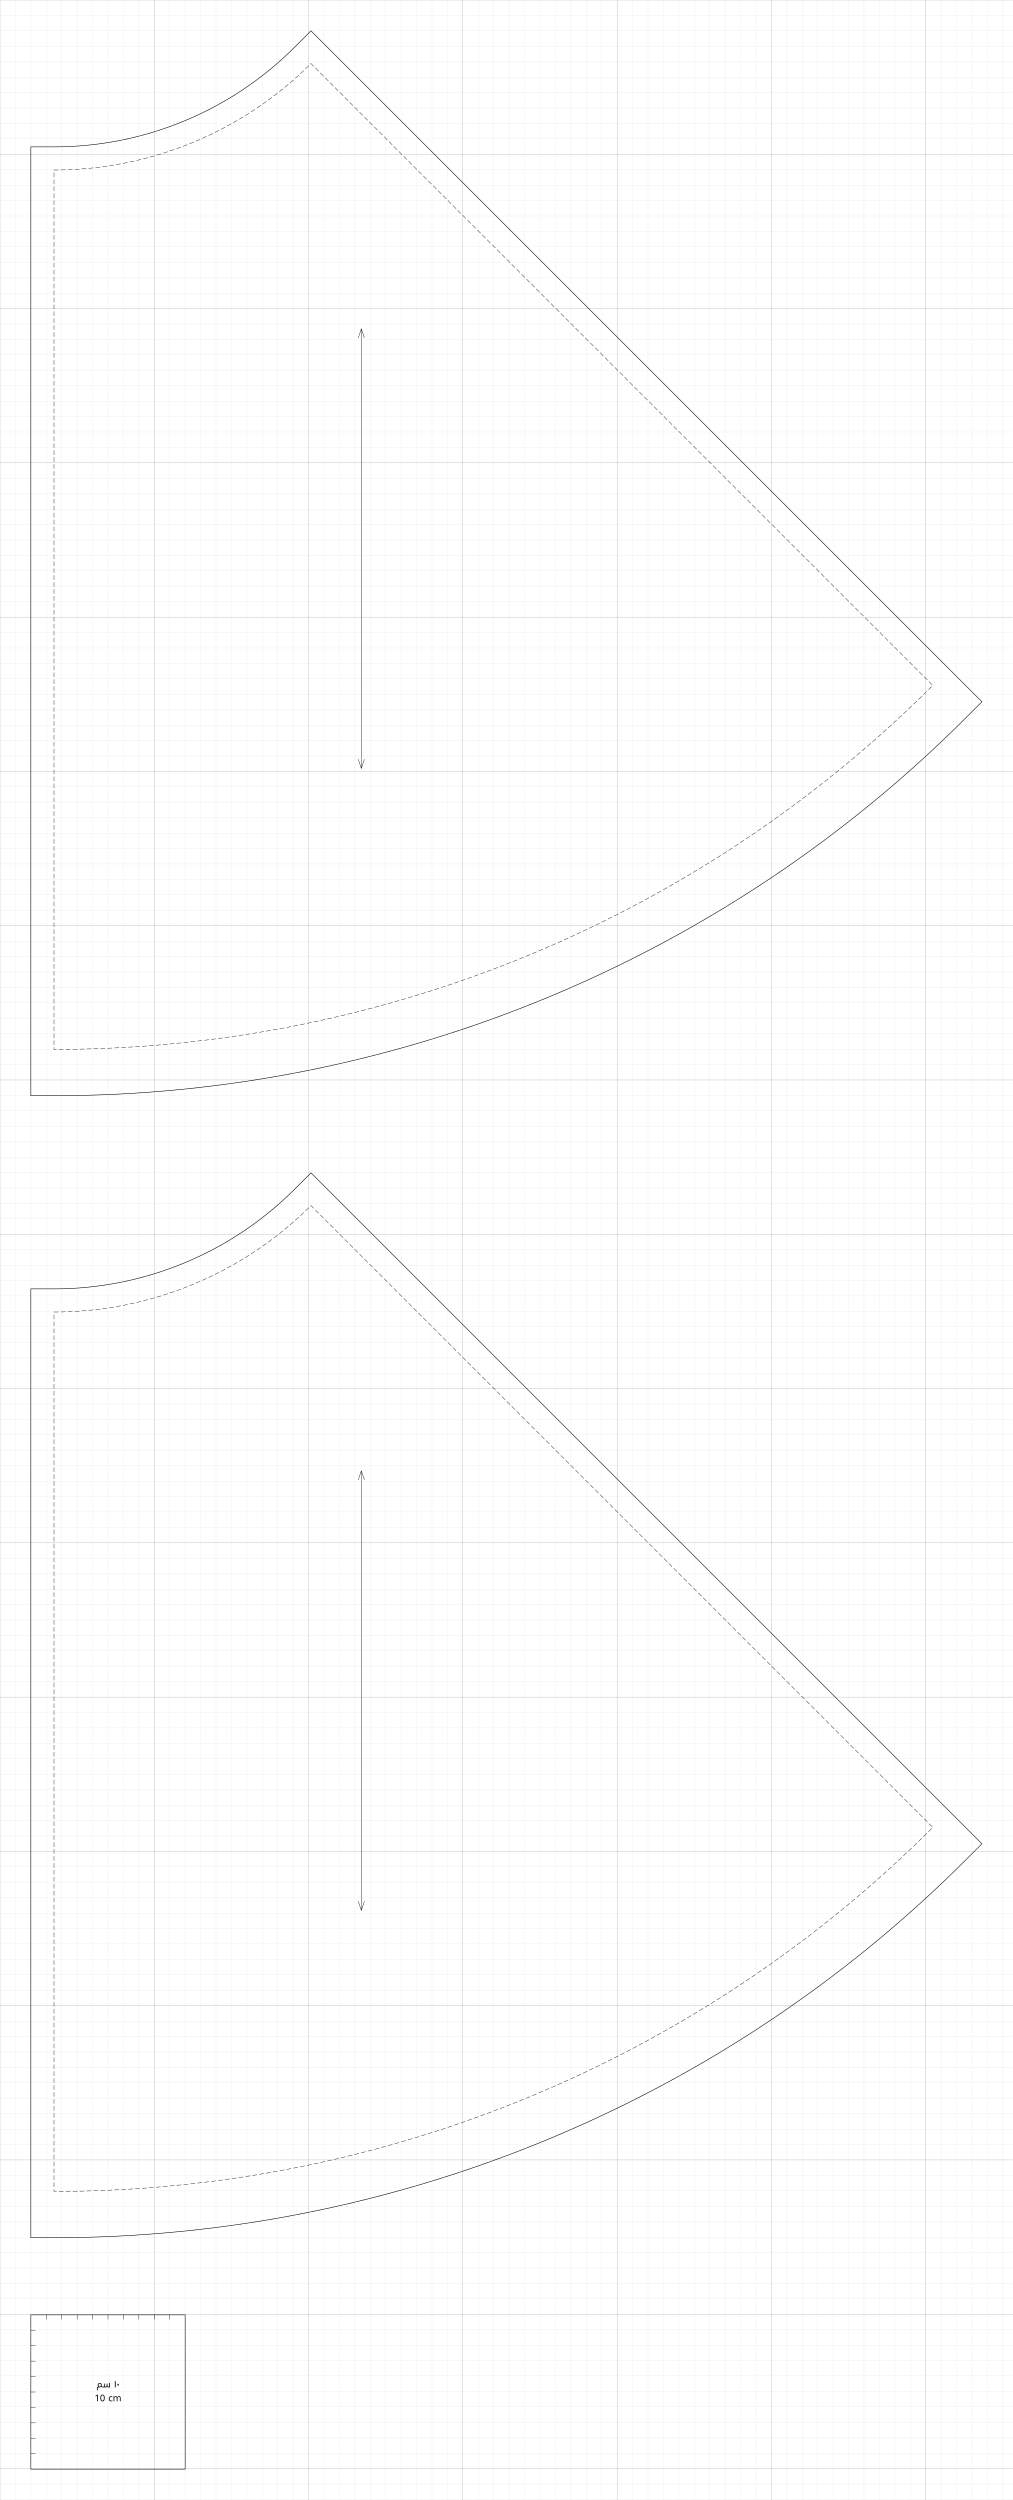
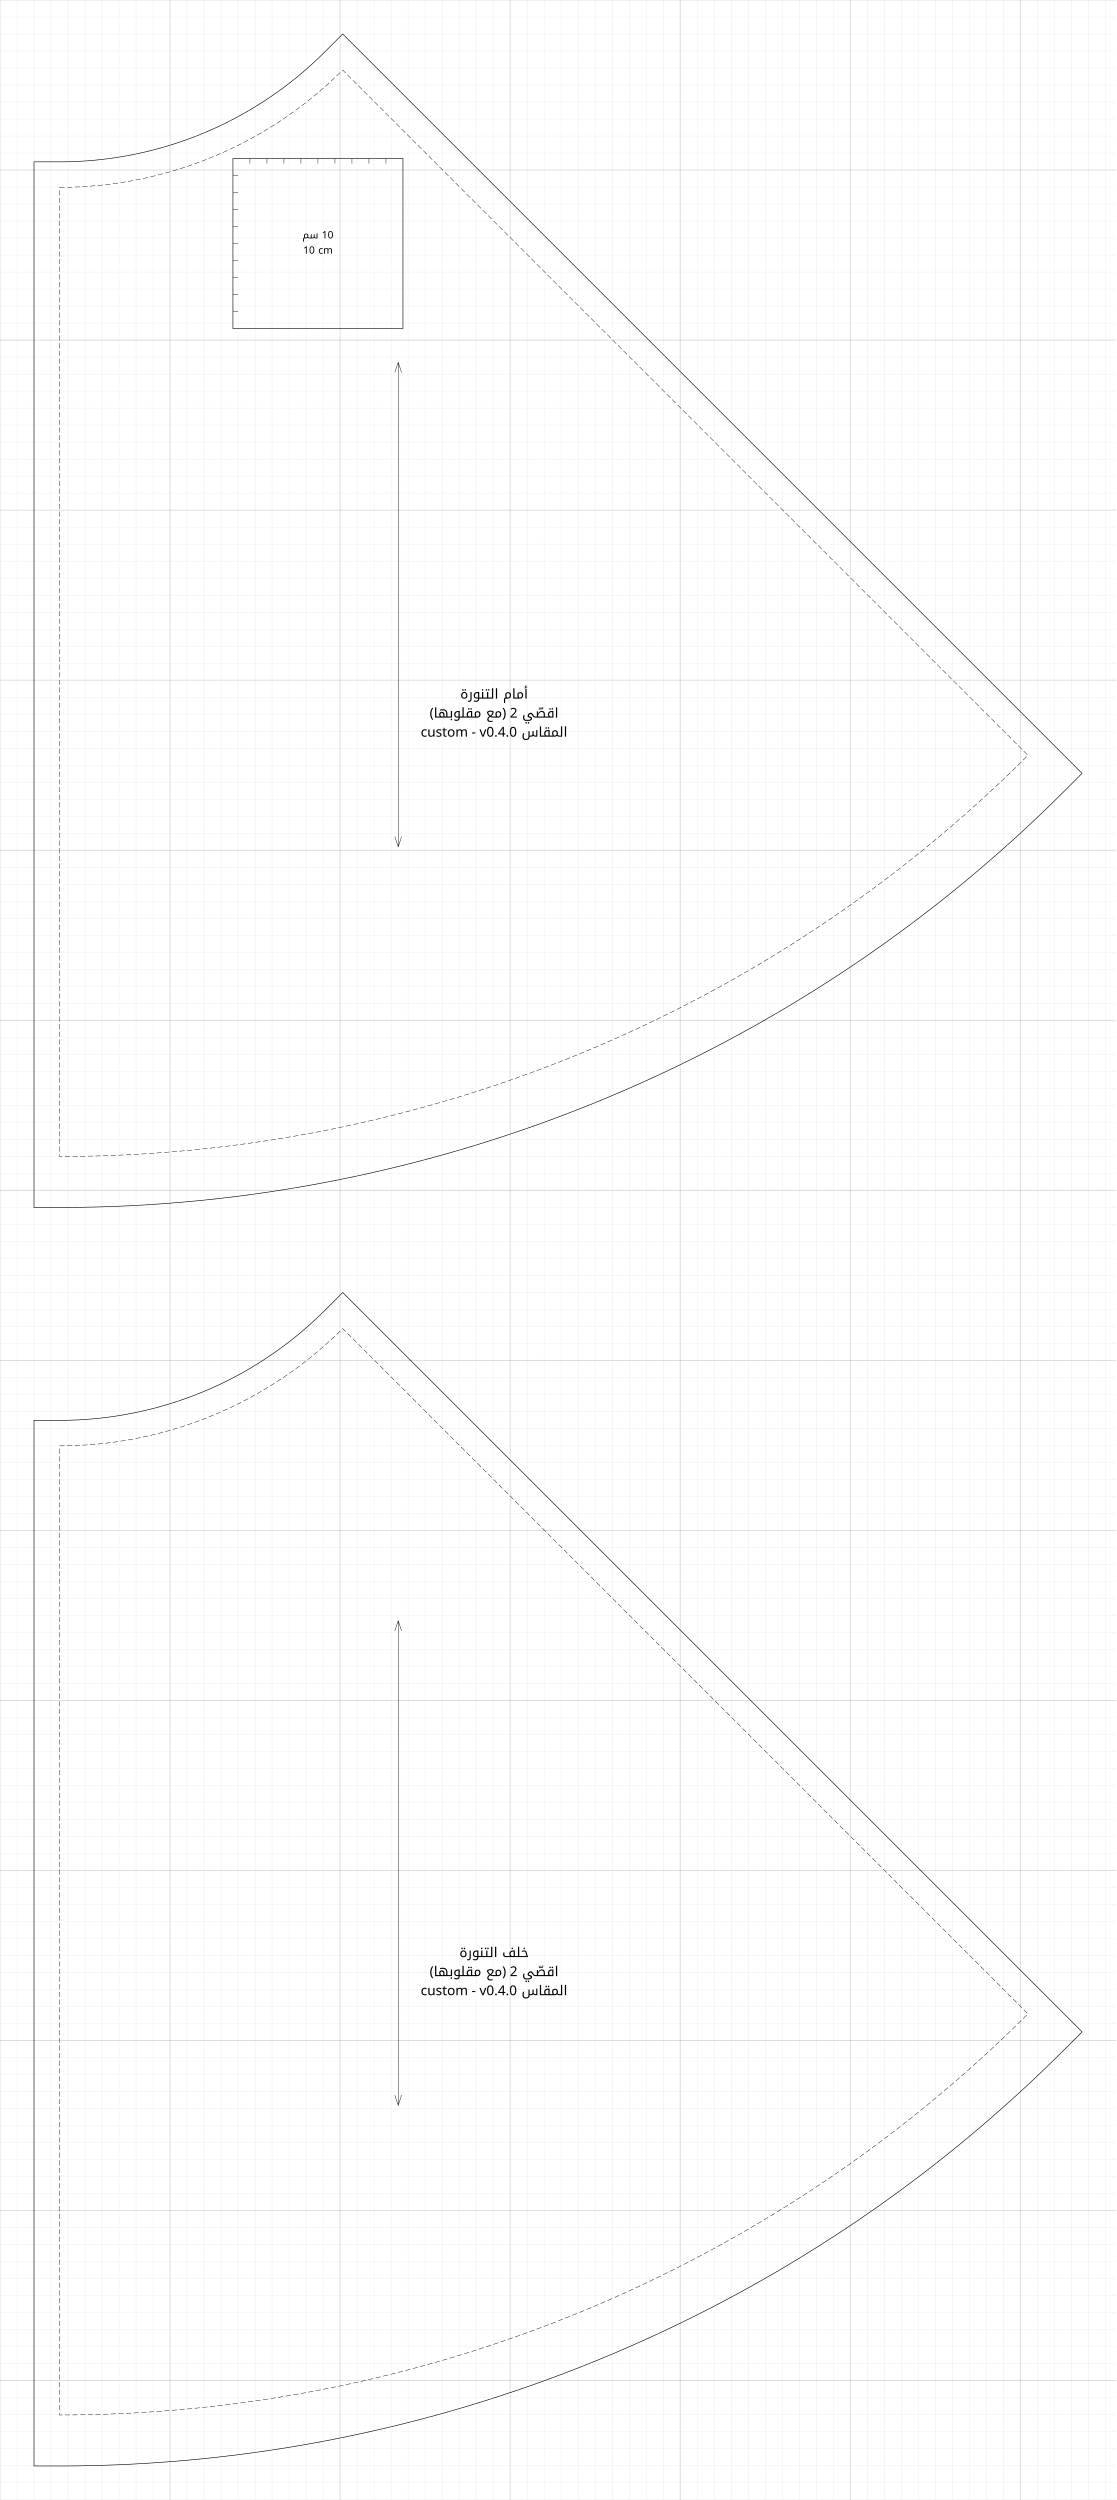
- <svg xmlns="http://www.w3.org/2000/svg" width="656.43mm" height="1620.41mm" viewBox="0 0 656.43 1620.41">
+ <svg xmlns="http://www.w3.org/2000/svg" width="656.43mm" height="1470.41mm" viewBox="0 0 656.43 1470.41">
  <g id="layer-grid">
-     <path id="grid-minor" d="M 10.00 0 V 1620.41 M 20.00 0 V 1620.41 M 30.00 0 V 1620.41 M 40.00 0 V 1620.41 M 50.00 0 V 1620.41 M 60.00 0 V 1620.41 M 70.00 0 V 1620.41 M 80.00 0 V 1620.41 M 90.00 0 V 1620.41 M 110.00 0 V 1620.41 M 120.00 0 V 1620.41 M 130.00 0 V 1620.41 M 140.00 0 V 1620.41 M 150.00 0 V 1620.41 M 160.00 0 V 1620.41 M 170.00 0 V 1620.41 M 180.00 0 V 1620.41 M 190.00 0 V 1620.41 M 210.00 0 V 1620.41 M 220.00 0 V 1620.41 M 230.00 0 V 1620.41 M 240.00 0 V 1620.41 M 250.00 0 V 1620.41 M 260.00 0 V 1620.41 M 270.00 0 V 1620.41 M 280.00 0 V 1620.41 M 290.00 0 V 1620.41 M 310.00 0 V 1620.41 M 320.00 0 V 1620.41 M 330.00 0 V 1620.41 M 340.00 0 V 1620.41 M 350.00 0 V 1620.41 M 360.00 0 V 1620.41 M 370.00 0 V 1620.41 M 380.00 0 V 1620.41 M 390.00 0 V 1620.41 M 410.00 0 V 1620.41 M 420.00 0 V 1620.41 M 430.00 0 V 1620.41 M 440.00 0 V 1620.41 M 450.00 0 V 1620.41 M 460.00 0 V 1620.41 M 470.00 0 V 1620.41 M 480.00 0 V 1620.41 M 490.00 0 V 1620.41 M 510.00 0 V 1620.41 M 520.00 0 V 1620.41 M 530.00 0 V 1620.41 M 540.00 0 V 1620.41 M 550.00 0 V 1620.41 M 560.00 0 V 1620.41 M 570.00 0 V 1620.41 M 580.00 0 V 1620.41 M 590.00 0 V 1620.41 M 610.00 0 V 1620.41 M 620.00 0 V 1620.41 M 630.00 0 V 1620.41 M 640.00 0 V 1620.41 M 650.00 0 V 1620.41 M 0 10.00 H 656.43 M 0 20.00 H 656.43 M 0 30.00 H 656.43 M 0 40.00 H 656.43 M 0 50.00 H 656.43 M 0 60.00 H 656.43 M 0 70.00 H 656.43 M 0 80.00 H 656.43 M 0 90.00 H 656.43 M 0 110.00 H 656.43 M 0 120.00 H 656.43 M 0 130.00 H 656.43 M 0 140.00 H 656.43 M 0 150.00 H 656.43 M 0 160.00 H 656.43 M 0 170.00 H 656.43 M 0 180.00 H 656.43 M 0 190.00 H 656.43 M 0 210.00 H 656.43 M 0 220.00 H 656.43 M 0 230.00 H 656.43 M 0 240.00 H 656.43 M 0 250.00 H 656.43 M 0 260.00 H 656.43 M 0 270.00 H 656.43 M 0 280.00 H 656.43 M 0 290.00 H 656.43 M 0 310.00 H 656.43 M 0 320.00 H 656.43 M 0 330.00 H 656.43 M 0 340.00 H 656.43 M 0 350.00 H 656.43 M 0 360.00 H 656.43 M 0 370.00 H 656.43 M 0 380.00 H 656.43 M 0 390.00 H 656.43 M 0 410.00 H 656.43 M 0 420.00 H 656.43 M 0 430.00 H 656.43 M 0 440.00 H 656.43 M 0 450.00 H 656.43 M 0 460.00 H 656.43 M 0 470.00 H 656.43 M 0 480.00 H 656.43 M 0 490.00 H 656.43 M 0 510.00 H 656.43 M 0 520.00 H 656.43 M 0 530.00 H 656.43 M 0 540.00 H 656.43 M 0 550.00 H 656.43 M 0 560.00 H 656.43 M 0 570.00 H 656.43 M 0 580.00 H 656.43 M 0 590.00 H 656.43 M 0 610.00 H 656.43 M 0 620.00 H 656.43 M 0 630.00 H 656.43 M 0 640.00 H 656.43 M 0 650.00 H 656.43 M 0 660.00 H 656.43 M 0 670.00 H 656.43 M 0 680.00 H 656.43 M 0 690.00 H 656.43 M 0 710.00 H 656.43 M 0 720.00 H 656.43 M 0 730.00 H 656.43 M 0 740.00 H 656.43 M 0 750.00 H 656.43 M 0 760.00 H 656.43 M 0 770.00 H 656.43 M 0 780.00 H 656.43 M 0 790.00 H 656.43 M 0 810.00 H 656.43 M 0 820.00 H 656.43 M 0 830.00 H 656.43 M 0 840.00 H 656.43 M 0 850.00 H 656.43 M 0 860.00 H 656.43 M 0 870.00 H 656.43 M 0 880.00 H 656.43 M 0 890.00 H 656.43 M 0 910.00 H 656.43 M 0 920.00 H 656.43 M 0 930.00 H 656.43 M 0 940.00 H 656.43 M 0 950.00 H 656.43 M 0 960.00 H 656.43 M 0 970.00 H 656.43 M 0 980.00 H 656.43 M 0 990.00 H 656.43 M 0 1010.00 H 656.43 M 0 1020.00 H 656.43 M 0 1030.00 H 656.43 M 0 1040.00 H 656.43 M 0 1050.00 H 656.43 M 0 1060.00 H 656.43 M 0 1070.00 H 656.43 M 0 1080.00 H 656.43 M 0 1090.00 H 656.43 M 0 1110.00 H 656.43 M 0 1120.00 H 656.43 M 0 1130.00 H 656.43 M 0 1140.00 H 656.43 M 0 1150.00 H 656.43 M 0 1160.00 H 656.43 M 0 1170.00 H 656.43 M 0 1180.00 H 656.43 M 0 1190.00 H 656.43 M 0 1210.00 H 656.43 M 0 1220.00 H 656.43 M 0 1230.00 H 656.43 M 0 1240.00 H 656.43 M 0 1250.00 H 656.43 M 0 1260.00 H 656.43 M 0 1270.00 H 656.43 M 0 1280.00 H 656.43 M 0 1290.00 H 656.43 M 0 1310.00 H 656.43 M 0 1320.00 H 656.43 M 0 1330.00 H 656.43 M 0 1340.00 H 656.43 M 0 1350.00 H 656.43 M 0 1360.00 H 656.43 M 0 1370.00 H 656.43 M 0 1380.00 H 656.43 M 0 1390.00 H 656.43 M 0 1410.00 H 656.43 M 0 1420.00 H 656.43 M 0 1430.00 H 656.43 M 0 1440.00 H 656.43 M 0 1450.00 H 656.43 M 0 1460.00 H 656.43 M 0 1470.00 H 656.43 M 0 1480.00 H 656.43 M 0 1490.00 H 656.43 M 0 1510.00 H 656.43 M 0 1520.00 H 656.43 M 0 1530.00 H 656.43 M 0 1540.00 H 656.43 M 0 1550.00 H 656.43 M 0 1560.00 H 656.43 M 0 1570.00 H 656.43 M 0 1580.00 H 656.43 M 0 1590.00 H 656.43 M 0 1610.00 H 656.43 M 0 1620.00 H 656.43" fill="none" stroke="#d0d0d0" stroke-width="0.1" />
-     <path id="grid-major" d="M 0.00 0 V 1620.41 M 100.00 0 V 1620.41 M 200.00 0 V 1620.41 M 300.00 0 V 1620.41 M 400.00 0 V 1620.41 M 500.00 0 V 1620.41 M 600.00 0 V 1620.41 M 0 0.00 H 656.43 M 0 100.00 H 656.43 M 0 200.00 H 656.43 M 0 300.00 H 656.43 M 0 400.00 H 656.43 M 0 500.00 H 656.43 M 0 600.00 H 656.43 M 0 700.00 H 656.43 M 0 800.00 H 656.43 M 0 900.00 H 656.43 M 0 1000.00 H 656.43 M 0 1100.00 H 656.43 M 0 1200.00 H 656.43 M 0 1300.00 H 656.43 M 0 1400.00 H 656.43 M 0 1500.00 H 656.43 M 0 1600.00 H 656.43" fill="none" stroke="#a0a0a0" stroke-width="0.2" />
+     <path id="grid-minor" d="M 10.00 0 V 1470.41 M 20.00 0 V 1470.41 M 30.00 0 V 1470.41 M 40.00 0 V 1470.41 M 50.00 0 V 1470.41 M 60.00 0 V 1470.41 M 70.00 0 V 1470.41 M 80.00 0 V 1470.41 M 90.00 0 V 1470.41 M 110.00 0 V 1470.41 M 120.00 0 V 1470.41 M 130.00 0 V 1470.41 M 140.00 0 V 1470.41 M 150.00 0 V 1470.41 M 160.00 0 V 1470.41 M 170.00 0 V 1470.41 M 180.00 0 V 1470.41 M 190.00 0 V 1470.41 M 210.00 0 V 1470.41 M 220.00 0 V 1470.41 M 230.00 0 V 1470.41 M 240.00 0 V 1470.41 M 250.00 0 V 1470.41 M 260.00 0 V 1470.41 M 270.00 0 V 1470.41 M 280.00 0 V 1470.41 M 290.00 0 V 1470.41 M 310.00 0 V 1470.41 M 320.00 0 V 1470.41 M 330.00 0 V 1470.41 M 340.00 0 V 1470.41 M 350.00 0 V 1470.41 M 360.00 0 V 1470.41 M 370.00 0 V 1470.41 M 380.00 0 V 1470.41 M 390.00 0 V 1470.41 M 410.00 0 V 1470.41 M 420.00 0 V 1470.41 M 430.00 0 V 1470.41 M 440.00 0 V 1470.41 M 450.00 0 V 1470.41 M 460.00 0 V 1470.41 M 470.00 0 V 1470.41 M 480.00 0 V 1470.41 M 490.00 0 V 1470.41 M 510.00 0 V 1470.41 M 520.00 0 V 1470.41 M 530.00 0 V 1470.41 M 540.00 0 V 1470.41 M 550.00 0 V 1470.41 M 560.00 0 V 1470.41 M 570.00 0 V 1470.41 M 580.00 0 V 1470.41 M 590.00 0 V 1470.41 M 610.00 0 V 1470.41 M 620.00 0 V 1470.41 M 630.00 0 V 1470.41 M 640.00 0 V 1470.41 M 650.00 0 V 1470.41 M 0 10.00 H 656.43 M 0 20.00 H 656.43 M 0 30.00 H 656.43 M 0 40.00 H 656.43 M 0 50.00 H 656.43 M 0 60.00 H 656.43 M 0 70.00 H 656.43 M 0 80.00 H 656.43 M 0 90.00 H 656.43 M 0 110.00 H 656.43 M 0 120.00 H 656.43 M 0 130.00 H 656.43 M 0 140.00 H 656.43 M 0 150.00 H 656.43 M 0 160.00 H 656.43 M 0 170.00 H 656.43 M 0 180.00 H 656.43 M 0 190.00 H 656.43 M 0 210.00 H 656.43 M 0 220.00 H 656.43 M 0 230.00 H 656.43 M 0 240.00 H 656.43 M 0 250.00 H 656.43 M 0 260.00 H 656.43 M 0 270.00 H 656.43 M 0 280.00 H 656.43 M 0 290.00 H 656.43 M 0 310.00 H 656.43 M 0 320.00 H 656.43 M 0 330.00 H 656.43 M 0 340.00 H 656.43 M 0 350.00 H 656.43 M 0 360.00 H 656.43 M 0 370.00 H 656.43 M 0 380.00 H 656.43 M 0 390.00 H 656.43 M 0 410.00 H 656.43 M 0 420.00 H 656.43 M 0 430.00 H 656.43 M 0 440.00 H 656.43 M 0 450.00 H 656.43 M 0 460.00 H 656.43 M 0 470.00 H 656.43 M 0 480.00 H 656.43 M 0 490.00 H 656.43 M 0 510.00 H 656.43 M 0 520.00 H 656.43 M 0 530.00 H 656.43 M 0 540.00 H 656.43 M 0 550.00 H 656.43 M 0 560.00 H 656.43 M 0 570.00 H 656.43 M 0 580.00 H 656.43 M 0 590.00 H 656.43 M 0 610.00 H 656.43 M 0 620.00 H 656.43 M 0 630.00 H 656.43 M 0 640.00 H 656.43 M 0 650.00 H 656.43 M 0 660.00 H 656.43 M 0 670.00 H 656.43 M 0 680.00 H 656.43 M 0 690.00 H 656.43 M 0 710.00 H 656.43 M 0 720.00 H 656.43 M 0 730.00 H 656.43 M 0 740.00 H 656.43 M 0 750.00 H 656.43 M 0 760.00 H 656.43 M 0 770.00 H 656.43 M 0 780.00 H 656.43 M 0 790.00 H 656.43 M 0 810.00 H 656.43 M 0 820.00 H 656.43 M 0 830.00 H 656.43 M 0 840.00 H 656.43 M 0 850.00 H 656.43 M 0 860.00 H 656.43 M 0 870.00 H 656.43 M 0 880.00 H 656.43 M 0 890.00 H 656.43 M 0 910.00 H 656.43 M 0 920.00 H 656.43 M 0 930.00 H 656.43 M 0 940.00 H 656.43 M 0 950.00 H 656.43 M 0 960.00 H 656.43 M 0 970.00 H 656.43 M 0 980.00 H 656.43 M 0 990.00 H 656.43 M 0 1010.00 H 656.43 M 0 1020.00 H 656.43 M 0 1030.00 H 656.43 M 0 1040.00 H 656.43 M 0 1050.00 H 656.43 M 0 1060.00 H 656.43 M 0 1070.00 H 656.43 M 0 1080.00 H 656.43 M 0 1090.00 H 656.43 M 0 1110.00 H 656.43 M 0 1120.00 H 656.43 M 0 1130.00 H 656.43 M 0 1140.00 H 656.43 M 0 1150.00 H 656.43 M 0 1160.00 H 656.43 M 0 1170.00 H 656.43 M 0 1180.00 H 656.43 M 0 1190.00 H 656.43 M 0 1210.00 H 656.43 M 0 1220.00 H 656.43 M 0 1230.00 H 656.43 M 0 1240.00 H 656.43 M 0 1250.00 H 656.43 M 0 1260.00 H 656.43 M 0 1270.00 H 656.43 M 0 1280.00 H 656.43 M 0 1290.00 H 656.43 M 0 1310.00 H 656.43 M 0 1320.00 H 656.43 M 0 1330.00 H 656.43 M 0 1340.00 H 656.43 M 0 1350.00 H 656.43 M 0 1360.00 H 656.43 M 0 1370.00 H 656.43 M 0 1380.00 H 656.43 M 0 1390.00 H 656.43 M 0 1410.00 H 656.43 M 0 1420.00 H 656.43 M 0 1430.00 H 656.43 M 0 1440.00 H 656.43 M 0 1450.00 H 656.43 M 0 1460.00 H 656.43 M 0 1470.00 H 656.43" fill="none" stroke="#d0d0d0" stroke-width="0.1" />
+     <path id="grid-major" d="M 0.00 0 V 1470.41 M 100.00 0 V 1470.41 M 200.00 0 V 1470.41 M 300.00 0 V 1470.41 M 400.00 0 V 1470.41 M 500.00 0 V 1470.41 M 600.00 0 V 1470.41 M 0 0.00 H 656.43 M 0 100.00 H 656.43 M 0 200.00 H 656.43 M 0 300.00 H 656.43 M 0 400.00 H 656.43 M 0 500.00 H 656.43 M 0 600.00 H 656.43 M 0 700.00 H 656.43 M 0 800.00 H 656.43 M 0 900.00 H 656.43 M 0 1000.00 H 656.43 M 0 1100.00 H 656.43 M 0 1200.00 H 656.43 M 0 1300.00 H 656.43 M 0 1400.00 H 656.43" fill="none" stroke="#a0a0a0" stroke-width="0.2" />
  </g>
  <g id="layer-cut">
    <path id="piece-skirt-front-cut" d="M 35.00 95.20 C 42.43 95.20 49.46 94.85 56.80 94.12 C 64.13 93.40 71.04 92.36 78.23 90.93 C 85.41 89.49 92.16 87.80 99.14 85.67 C 106.13 83.55 112.66 81.21 119.40 78.42 C 126.14 75.62 132.41 72.66 138.85 69.22 C 145.30 65.78 151.27 62.21 157.36 58.15 C 163.46 54.08 169.07 49.93 174.77 45.26 C 180.48 40.58 185.69 35.86 190.95 30.61 L 201.56 20.00 L 212.17 30.61 L 615.22 433.66 L 636.43 454.87 L 625.82 465.48 C 616.12 475.18 605.93 484.88 595.80 494.05 C 585.67 503.22 575.06 512.36 564.54 520.98 C 554.01 529.61 543.00 538.18 532.10 546.25 C 521.20 554.32 509.82 562.32 498.56 569.82 C 487.31 577.33 475.57 584.74 463.99 591.67 C 452.41 598.60 440.34 605.42 428.45 611.77 C 416.56 618.12 404.19 624.34 392.02 630.09 C 379.84 635.84 367.19 641.45 354.75 646.60 C 342.31 651.75 329.41 656.74 316.73 661.28 C 304.05 665.82 290.90 670.17 278.01 674.09 C 265.11 678.01 251.76 681.71 238.67 685.00 C 225.57 688.30 212.03 691.35 198.77 694.00 C 185.51 696.65 171.80 699.04 158.39 701.05 C 144.97 703.05 131.12 704.77 117.58 706.12 C 104.04 707.46 90.08 708.50 76.43 709.18 C 62.79 709.85 48.73 710.20 35.00 710.20 L 20.00 710.20 L 20.00 680.20 L 20.00 110.20 L 20.00 95.20 L 35.00 95.20 Z" fill="none" stroke="#000000" stroke-width="0.35" />
    <path id="piece-skirt-back-cut" d="M 35.00 835.41 C 42.43 835.41 49.46 835.06 56.80 834.33 C 64.13 833.60 71.04 832.57 78.23 831.13 C 85.41 829.69 92.16 828.00 99.14 825.87 C 106.13 823.75 112.66 821.41 119.40 818.62 C 126.14 815.83 132.41 812.86 138.85 809.43 C 145.30 805.99 151.27 802.42 157.36 798.35 C 163.46 794.29 169.07 790.13 174.77 785.46 C 180.48 780.79 185.69 776.07 190.95 770.81 L 201.56 760.20 L 212.17 770.81 L 615.22 1173.86 L 636.43 1195.07 L 625.82 1205.68 C 616.12 1215.39 605.93 1225.08 595.80 1234.25 C 585.67 1243.42 575.06 1252.56 564.54 1261.19 C 554.01 1269.81 543.00 1278.38 532.10 1286.45 C 521.20 1294.52 509.82 1302.52 498.56 1310.03 C 487.31 1317.53 475.57 1324.95 463.99 1331.88 C 452.41 1338.81 440.34 1345.63 428.45 1351.98 C 416.56 1358.32 404.19 1364.54 392.02 1370.29 C 379.84 1376.05 367.19 1381.65 354.75 1386.81 C 342.31 1391.96 329.41 1396.94 316.73 1401.48 C 304.05 1406.02 290.90 1410.37 278.01 1414.29 C 265.11 1418.21 251.76 1421.92 238.67 1425.21 C 225.57 1428.50 212.03 1431.55 198.77 1434.20 C 185.51 1436.86 171.80 1439.25 158.39 1441.25 C 144.97 1443.25 131.12 1444.97 117.58 1446.32 C 104.04 1447.66 90.08 1448.70 76.43 1449.38 C 62.79 1450.06 48.73 1450.41 35.00 1450.41 L 20.00 1450.41 L 20.00 1420.41 L 20.00 850.41 L 20.00 835.41 L 35.00 835.41 Z" fill="none" stroke="#000000" stroke-width="0.35" />
  </g>
  <g id="layer-stitch">
    <path id="piece-skirt-front-stitch" d="M 35.00 110.20 C 97.47 110.20 157.38 85.39 201.56 41.21 L 604.61 444.26 C 453.54 595.33 248.64 680.20 35.00 680.20 L 35.00 110.20 Z" fill="none" stroke="#000000" stroke-width="0.25" stroke-dasharray="3 1.5" />
    <path id="piece-skirt-back-stitch" d="M 35.00 850.41 C 97.47 850.41 157.38 825.59 201.56 781.42 L 604.61 1184.47 C 453.54 1335.54 248.64 1420.41 35.00 1420.41 L 35.00 850.41 Z" fill="none" stroke="#000000" stroke-width="0.25" stroke-dasharray="3 1.5" />
  </g>
  <g id="layer-notches">

</g>
  <g id="layer-grain">
    <path id="piece-skirt-front-grain" d="M 234.21 213.08 L 234.21 498.08 M 232.21 492.08 L 234.21 498.08 L 236.21 492.08 M 236.21 219.08 L 234.21 213.08 L 232.21 219.08" fill="none" stroke="#000000" stroke-width="0.25" />
    <path id="piece-skirt-back-grain" d="M 234.21 953.28 L 234.21 1238.28 M 232.21 1232.28 L 234.21 1238.28 L 236.21 1232.28 M 236.21 959.28 L 234.21 953.28 L 232.21 959.28" fill="none" stroke="#000000" stroke-width="0.25" />
  </g>
  <g id="layer-darts">

</g>
  <g id="layer-labels">
- 
- </g>
+     <text id="piece-skirt-front-label-name" x="290.60" y="410.88" font-family="&quot;IBM Plex Sans Arabic&quot;, &quot;Noto Kufi Arabic&quot;, &quot;Geeza Pro&quot;, &quot;Segoe UI&quot;, Tahoma, sans-serif" font-size="8.00" direction="rtl" unicode-bidi="plaintext" text-anchor="middle">أمام التنورة</text>
+     <text id="piece-skirt-front-label-cut" x="290.60" y="422.08" font-family="&quot;IBM Plex Sans Arabic&quot;, &quot;Noto Kufi Arabic&quot;, &quot;Geeza Pro&quot;, &quot;Segoe UI&quot;, Tahoma, sans-serif" font-size="8.00" direction="rtl" unicode-bidi="plaintext" text-anchor="middle">اقصّي 2 (مع مقلوبها)</text>
+     <text id="piece-skirt-front-label-size" x="290.60" y="433.28" font-family="&quot;IBM Plex Sans Arabic&quot;, &quot;Noto Kufi Arabic&quot;, &quot;Geeza Pro&quot;, &quot;Segoe UI&quot;, Tahoma, sans-serif" font-size="8.00" direction="rtl" unicode-bidi="plaintext" text-anchor="middle">المقاس custom - v0.4.0</text>
+     <text id="piece-skirt-back-label-name" x="290.60" y="1151.09" font-family="&quot;IBM Plex Sans Arabic&quot;, &quot;Noto Kufi Arabic&quot;, &quot;Geeza Pro&quot;, &quot;Segoe UI&quot;, Tahoma, sans-serif" font-size="8.00" direction="rtl" unicode-bidi="plaintext" text-anchor="middle">خلف التنورة</text>
+     <text id="piece-skirt-back-label-cut" x="290.60" y="1162.29" font-family="&quot;IBM Plex Sans Arabic&quot;, &quot;Noto Kufi Arabic&quot;, &quot;Geeza Pro&quot;, &quot;Segoe UI&quot;, Tahoma, sans-serif" font-size="8.00" direction="rtl" unicode-bidi="plaintext" text-anchor="middle">اقصّي 2 (مع مقلوبها)</text>
+     <text id="piece-skirt-back-label-size" x="290.60" y="1173.49" font-family="&quot;IBM Plex Sans Arabic&quot;, &quot;Noto Kufi Arabic&quot;, &quot;Geeza Pro&quot;, &quot;Segoe UI&quot;, Tahoma, sans-serif" font-size="8.00" direction="rtl" unicode-bidi="plaintext" text-anchor="middle">المقاس custom - v0.4.0</text>
+   </g>
  <g id="layer-scale">
-     <rect id="scale-square" x="20.00" y="1500.41" width="100.00" height="100.00" fill="none" stroke="#000000" stroke-width="0.35" />
-     <path id="scale-ticks" d="M 30.00 1500.41 v 3.00 M 20.00 1510.41 h 3.00 M 40.00 1500.41 v 3.00 M 20.00 1520.41 h 3.00 M 50.00 1500.41 v 3.00 M 20.00 1530.41 h 3.00 M 60.00 1500.41 v 3.00 M 20.00 1540.41 h 3.00 M 70.00 1500.41 v 3.00 M 20.00 1550.41 h 3.00 M 80.00 1500.41 v 3.00 M 20.00 1560.41 h 3.00 M 90.00 1500.41 v 3.00 M 20.00 1570.41 h 3.00 M 100.00 1500.41 v 3.00 M 20.00 1580.41 h 3.00 M 110.00 1500.41 v 3.00 M 20.00 1590.41 h 3.00" fill="none" stroke="#000000" stroke-width="0.25" />
-     <text id="scale-caption-ar" x="70.00" y="1547.41" font-family="&quot;IBM Plex Sans Arabic&quot;, &quot;Noto Kufi Arabic&quot;, &quot;Geeza Pro&quot;, &quot;Segoe UI&quot;, Tahoma, sans-serif" font-size="6.00" direction="rtl" unicode-bidi="plaintext" text-anchor="middle">١٠ سم</text>
-     <text id="scale-caption-en" x="70.00" y="1556.41" font-family="&quot;IBM Plex Sans Arabic&quot;, &quot;Noto Kufi Arabic&quot;, &quot;Geeza Pro&quot;, &quot;Segoe UI&quot;, Tahoma, sans-serif" font-size="6.00" direction="ltr" unicode-bidi="plaintext" text-anchor="middle">10 cm</text>
+     <rect id="piece-skirt-front-scale-square" x="137.00" y="93.21" width="100.00" height="100.00" fill="none" stroke="#000000" stroke-width="0.35" />
+     <path id="piece-skirt-front-scale-ticks" d="M 147.00 93.21 v 3.00 M 137.00 103.21 h 3.00 M 157.00 93.21 v 3.00 M 137.00 113.21 h 3.00 M 167.00 93.21 v 3.00 M 137.00 123.21 h 3.00 M 177.00 93.21 v 3.00 M 137.00 133.21 h 3.00 M 187.00 93.21 v 3.00 M 137.00 143.21 h 3.00 M 197.00 93.21 v 3.00 M 137.00 153.21 h 3.00 M 207.00 93.21 v 3.00 M 137.00 163.21 h 3.00 M 217.00 93.21 v 3.00 M 137.00 173.21 h 3.00 M 227.00 93.21 v 3.00 M 137.00 183.21 h 3.00" fill="none" stroke="#000000" stroke-width="0.25" />
+     <text id="piece-skirt-front-scale-caption-ar" x="187.00" y="140.21" font-family="&quot;IBM Plex Sans Arabic&quot;, &quot;Noto Kufi Arabic&quot;, &quot;Geeza Pro&quot;, &quot;Segoe UI&quot;, Tahoma, sans-serif" font-size="6.00" direction="rtl" unicode-bidi="plaintext" text-anchor="middle">10 سم</text>
+     <text id="piece-skirt-front-scale-caption-en" x="187.00" y="149.21" font-family="&quot;IBM Plex Sans Arabic&quot;, &quot;Noto Kufi Arabic&quot;, &quot;Geeza Pro&quot;, &quot;Segoe UI&quot;, Tahoma, sans-serif" font-size="6.00" direction="ltr" unicode-bidi="plaintext" text-anchor="middle">10 cm</text>
  </g>
</svg>
